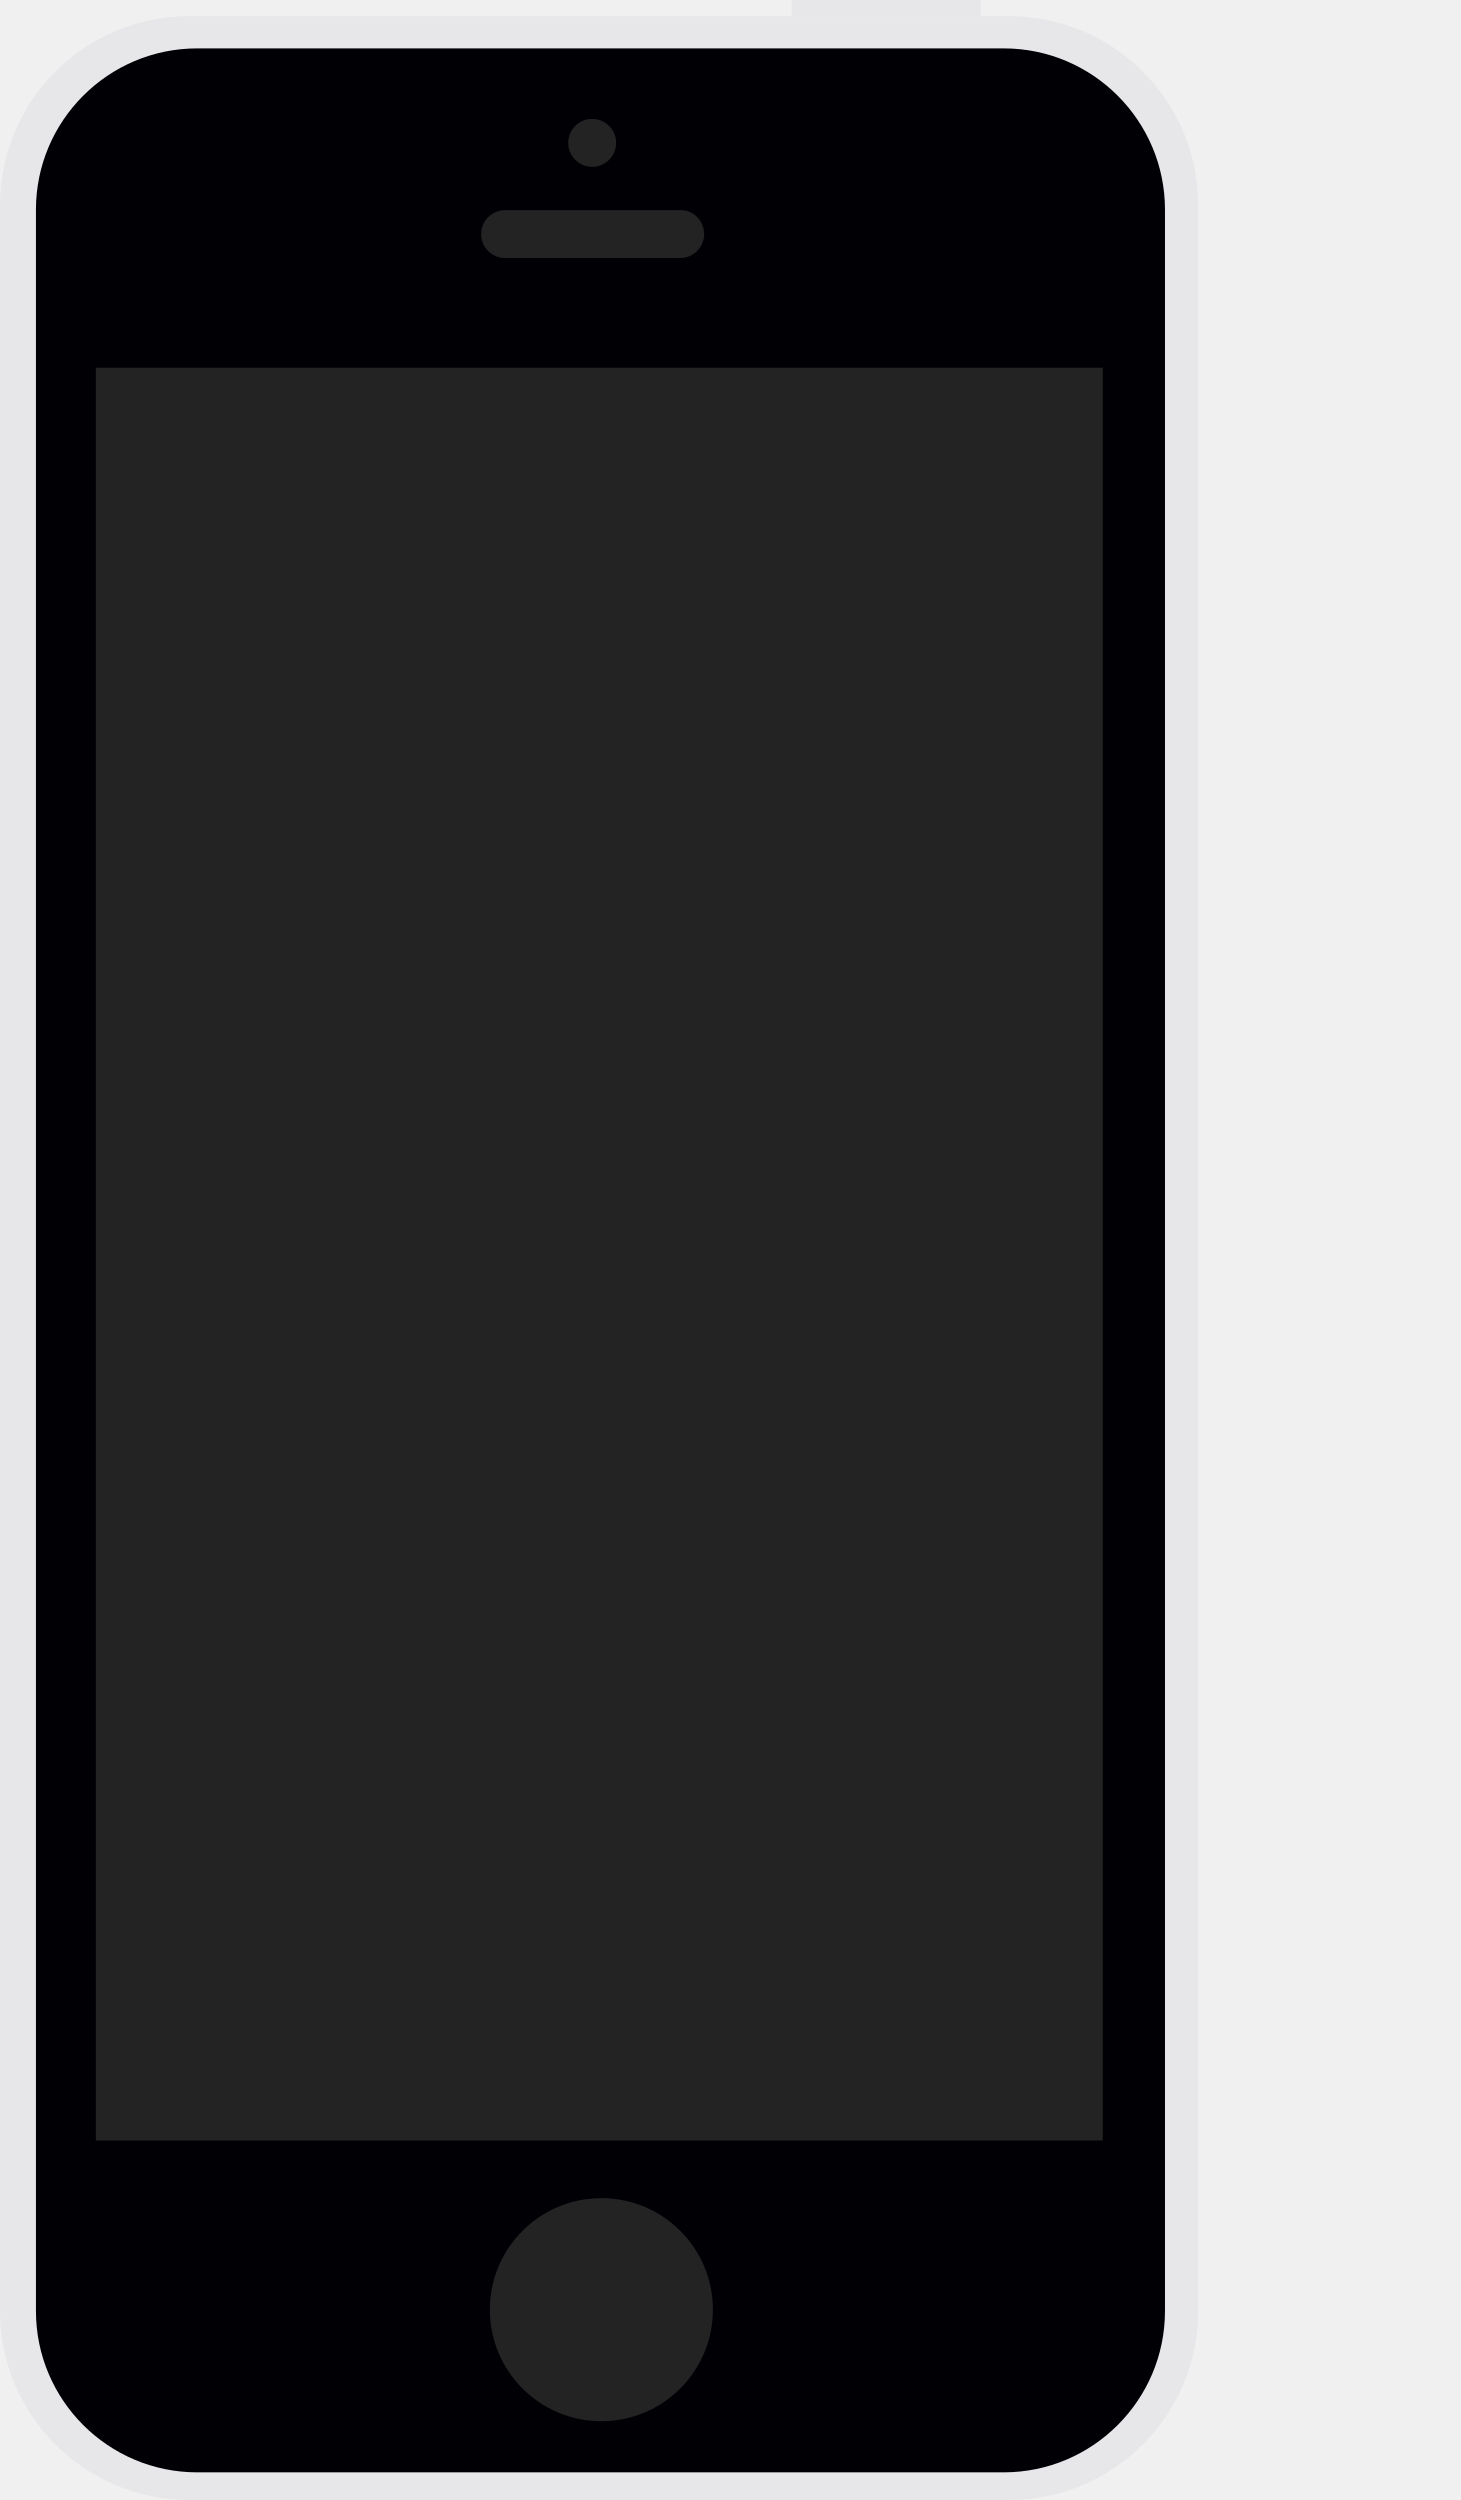
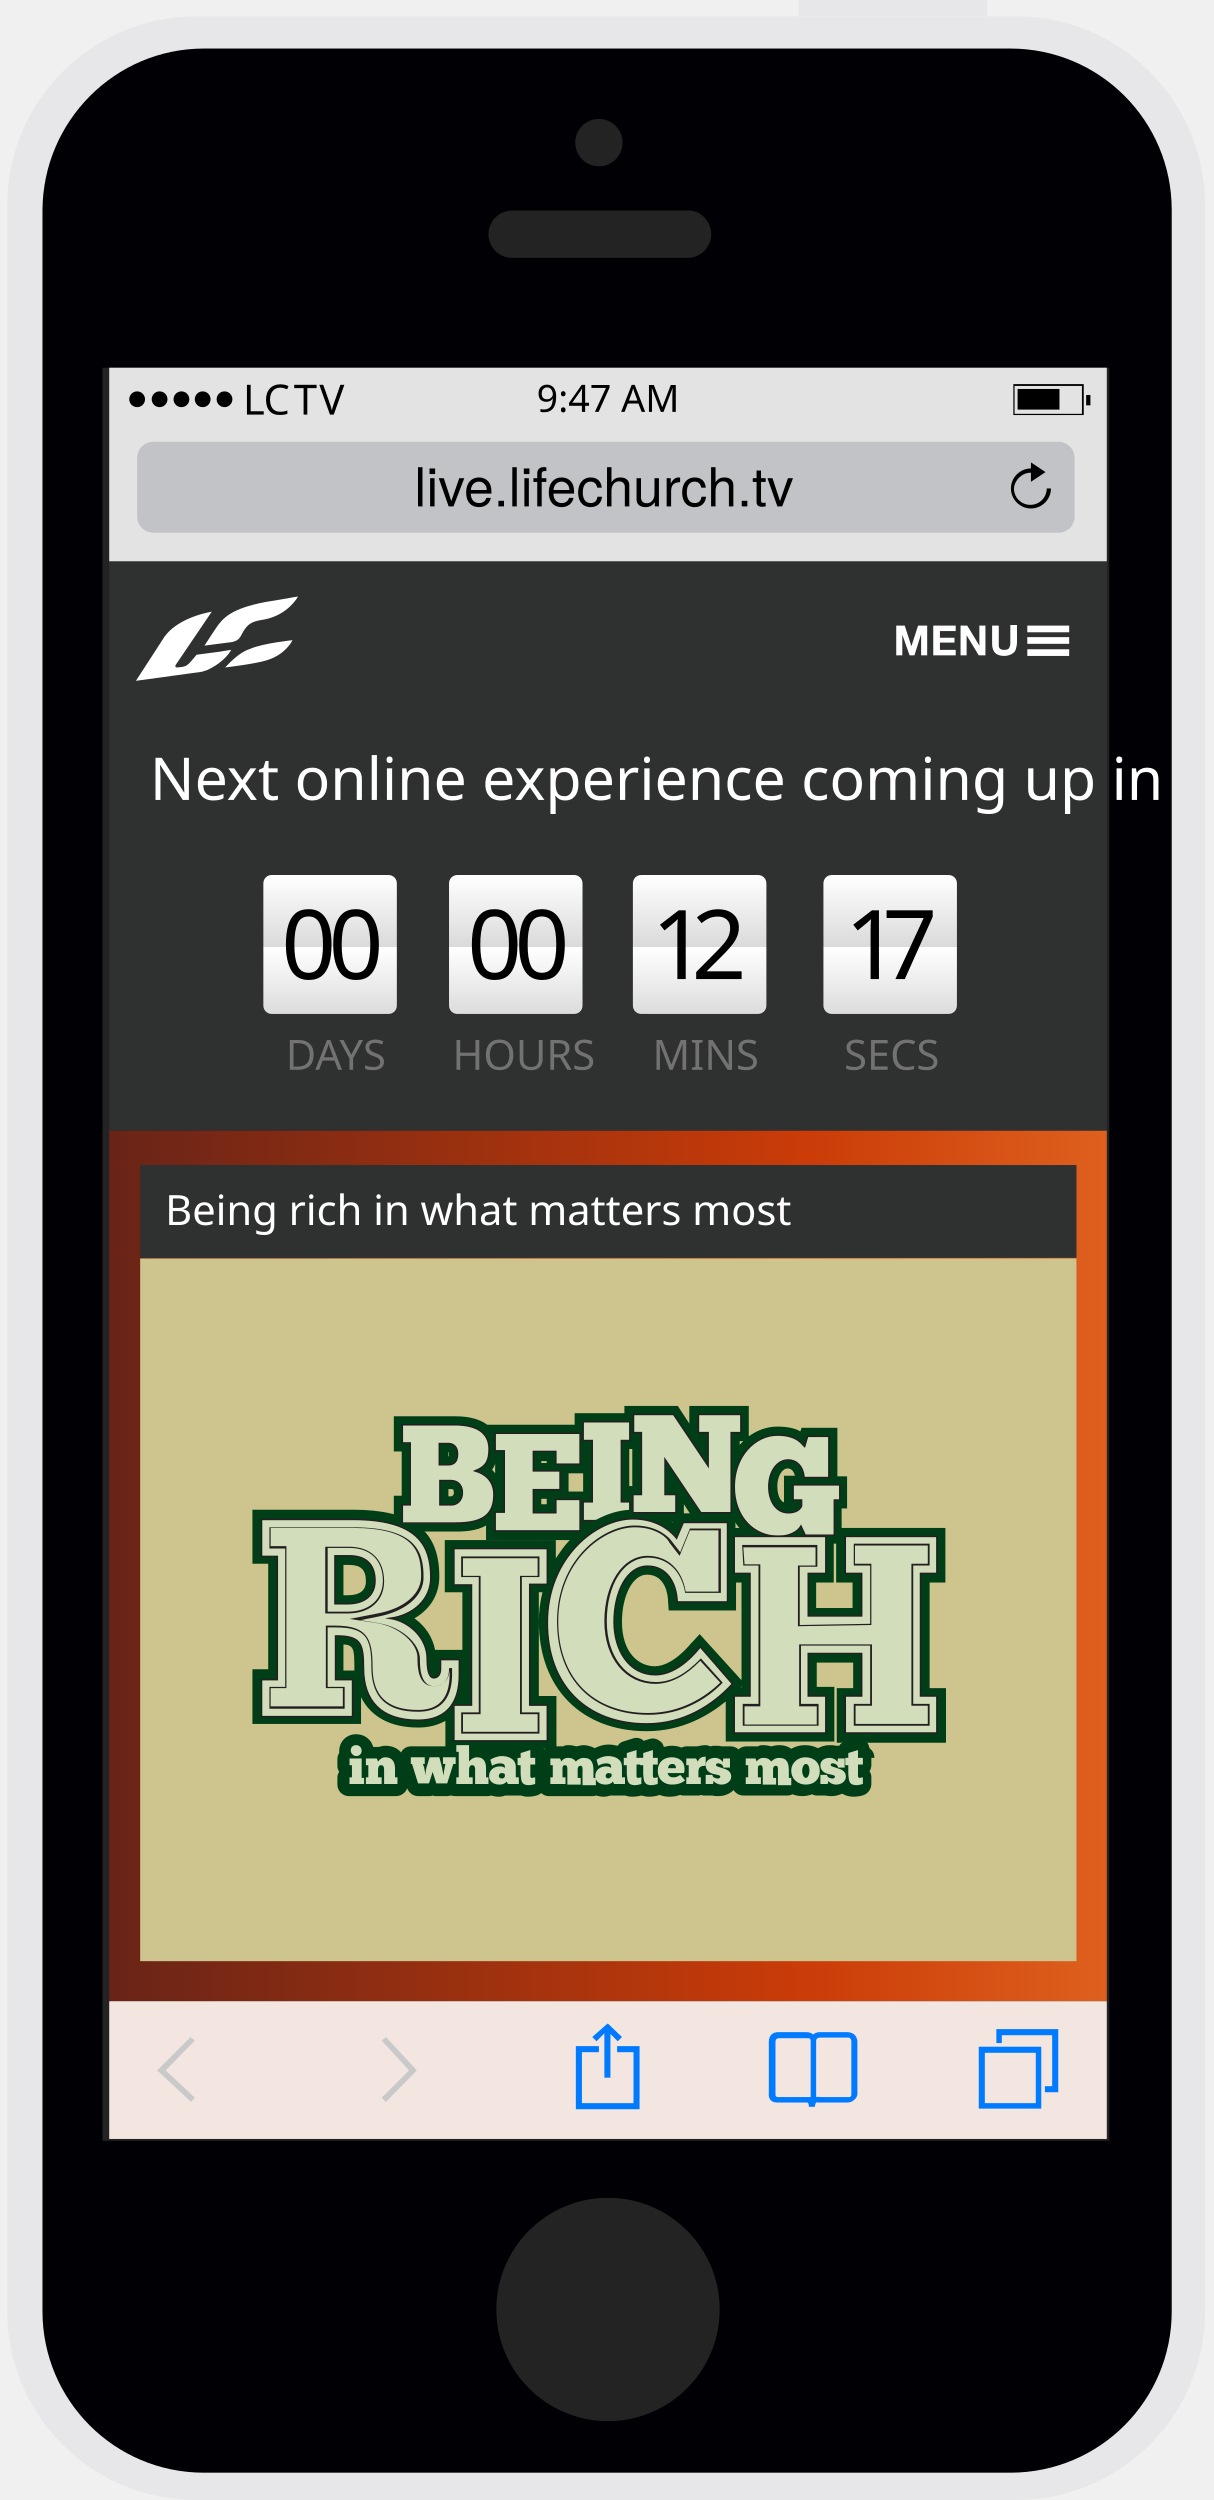
- <svg xmlns="http://www.w3.org/2000/svg" version="1.1" id="Image" x="0px" y="0px" viewBox="0 0 317 542.5" enable-background="new 0 0 317 542.5" xml:space="preserve">
-   <g>
-     <path fill="#E7E7E9" d="M260,501.5c0,22.6-18.4,41-41,41H41c-22.6,0-41-18.4-41-41v-457c0-22.6,18.4-41,41-41h178   c22.6,0,41,18.4,41,41V501.5z" />
-     <path fill="#010005" d="M252.8,501.5c0,19.3-15.7,35-35,35h-175c-19.3,0-35-15.7-35-35v-456c0-19.3,15.7-35,35-35h175   c19.3,0,35,15.7,35,35V501.5z" />
-     <rect x="171.8" fill="#E7E7E9" width="41" height="3.5" />
-     <circle fill="#232323" cx="130.5" cy="501.2" r="24.2" />
-     <path fill="#232323" d="M152.8,50.8c0,2.9-2.4,5.2-5.2,5.2h-38c-2.9,0-5.2-2.4-5.2-5.2l0,0c0-2.9,2.4-5.2,5.2-5.2h38   C150.4,45.5,152.8,47.9,152.8,50.8L152.8,50.8z" />
-     <circle fill="#232323" cx="128.5" cy="31" r="5.2" />
-     <rect x="20.8" y="79.8" fill="#232323" width="218.5" height="384.7" />
+ <svg xmlns="http://www.w3.org/2000/svg" version="1.1" x="0px" y="0px" viewBox="84.3 0 200 412" enable-background="new 84.3 0 200 412" xml:space="preserve">
+   <g id="Phone">
+     <g>
+       <path fill="#E7E7E9" d="M282.9,380.9c0,17.2-14,31.1-31.1,31.1H116.6c-17.2,0-31.1-14-31.1-31.1V33.8c0-17.2,14-31.1,31.1-31.1    h135.2c17.2,0,31.1,14,31.1,31.1V380.9z" />
+       <path fill="#010005" d="M277.4,380.9c0,14.7-11.9,26.6-26.6,26.6H117.9c-14.7,0-26.6-11.9-26.6-26.6V34.6    C91.4,19.9,103.3,8,117.9,8h132.9c14.7,0,26.6,11.9,26.6,26.6V380.9z" />
+       <rect x="215.9" y="0" fill="#E7E7E9" width="31.1" height="2.7" />
+       <circle fill="#232323" cx="184.5" cy="380.6" r="18.4" />
+       <path fill="#232323" d="M201.5,38.6c0,2.2-1.8,3.9-3.9,3.9h-28.9c-2.2,0-3.9-1.8-3.9-3.9l0,0c0-2.2,1.8-3.9,3.9-3.9h28.9    C199.7,34.6,201.5,36.4,201.5,38.6L201.5,38.6z" />
+       <circle fill="#232323" cx="183" cy="23.5" r="3.9" />
+       <rect x="101.2" y="60.6" fill="#232323" width="165.9" height="292.2" />
+     </g>
+   </g>
+   <g id="Contents">
+     <linearGradient id="SVGID_1_" gradientUnits="userSpaceOnUse" x1="102.254" y1="258.072" x2="266.699" y2="258.072">
+       <stop offset="0" style="stop-color:#692417" />
+       <stop offset="0.7" style="stop-color:#CB3C08" />
+       <stop offset="1" style="stop-color:#DE601E" />
+     </linearGradient>
+     <rect x="102.3" y="186.3" fill="url(#SVGID_1_)" width="164.4" height="143.5" />
+     <rect x="102.3" y="92.5" fill="#2F3030" width="164.4" height="93.8" />
+     <path fill="#FFFFFF" d="M118.5,110.4c-0.3,0.1-0.6,0.2-0.9,0.3l-10.9,1.5l4.6-7.1c1.1-1.7,3.7-3.5,7.9-4.3l-4.2,6.2   c-0.1,0.1-0.2,0.3-0.4,0.6l-1.3,1.9c-0.2,0.3-0.1,0.5,0.2,0.5c1.2-0.1,1.5-0.2,2-0.7c0.1-0.1,0.8-0.9,1.2-1.4l3.8-0.5   c1.1-0.2,1.9-0.3,1.9-0.3S121.5,109,118.5,110.4z M128.3,108.8c-1.8,0.6-6.9,1.2-6.9,1.2c2.4-2.6,3.7-2.9,4.2-3.1   c2.1-0.9,6.9-1.4,6.9-1.4C132.5,105.5,131.5,107.8,128.3,108.8z M127.8,102.1c-1.8,0.3-2.7,0.5-3.7,2.5c-0.1,0.2-0.4,0.9-1.2,1.1   l-0.3,0.1l-4.6,0.6c0.7-1.1,1.7-2.6,1.9-2.9c1.1-1.6,2.4-3.2,8.2-4.3c0,0,3.2-0.5,5.3-0.9C133.4,98.4,131.7,101.4,127.8,102.1z" />
+     <g>
+       <path fill="#FFFFFF" d="M233.4,103.1l1.1,3.4h0l1.1-3.4h1.5v4.9h-1v-3.5h0L235,108h-0.8l-1.2-3.4h0v3.4h-1v-4.9H233.4z" />
+       <path fill="#FFFFFF" d="M241.8,103.1v0.9h-2.6v1.1h2.4v0.8h-2.4v1.2h2.6v0.9h-3.7v-4.9H241.8z" />
+       <path fill="#FFFFFF" d="M243.7,103.1l2,3.3h0v-3.3h1v4.9h-1.1l-2-3.3h0v3.3h-1v-4.9H243.7z" />
+       <path fill="#FFFFFF" d="M251.3,107.6c-0.4,0.3-0.9,0.5-1.5,0.5c-0.7,0-1.2-0.2-1.5-0.5s-0.5-0.8-0.5-1.5v-3h1.1v3    c0,0.1,0,0.3,0,0.4s0.1,0.2,0.1,0.3c0.1,0.1,0.2,0.2,0.3,0.2c0.1,0.1,0.3,0.1,0.5,0.1c0.4,0,0.7-0.1,0.8-0.3    c0.1-0.2,0.2-0.4,0.2-0.8v-3h1.1v3C251.8,106.8,251.7,107.3,251.3,107.6z" />
+     </g>
+     <rect x="253.6" y="103.1" fill="#FFFFFF" width="6.9" height="1.1" />
+     <rect x="253.6" y="105" fill="#FFFFFF" width="6.9" height="1.1" />
+     <rect x="253.6" y="107" fill="#FFFFFF" width="6.9" height="1.1" />
+     <text transform="matrix(1 0 0 1 108.9906 131.8236)" fill="#FFFFFF" font-family="'MyriadPro-Regular'" font-size="9.719">Next online experience coming up in</text>
+     <linearGradient id="SVGID_2_" gradientUnits="userSpaceOnUse" x1="138.689" y1="144.2" x2="138.689" y2="167.032">
+       <stop offset="0" style="stop-color:#FFFFFF" />
+       <stop offset="0.518" style="stop-color:#DBDADA" />
+       <stop offset="0.52" style="stop-color:#FFFFFF" />
+       <stop offset="1" style="stop-color:#DDDCDC" />
+     </linearGradient>
+     <path fill="url(#SVGID_2_)" d="M149.7,165.7c0,0.8-0.6,1.4-1.4,1.4h-19.2c-0.8,0-1.4-0.6-1.4-1.4v-20.1c0-0.8,0.6-1.4,1.4-1.4h19.2   c0.8,0,1.4,0.6,1.4,1.4V165.7z" />
+     <text transform="matrix(1 0 0 1 130.6377 161.3466)">
+       <tspan x="0" y="0" font-family="'MyriadPro-Regular'" font-size="15.868">0</tspan>
+       <tspan x="7.8" y="0" font-family="'MyriadPro-Regular'" font-size="15.868">0</tspan>
+     </text>
+     <linearGradient id="SVGID_3_" gradientUnits="userSpaceOnUse" x1="169.331" y1="144.2" x2="169.331" y2="167.032">
+       <stop offset="0" style="stop-color:#FFFFFF" />
+       <stop offset="0.518" style="stop-color:#DBDADA" />
+       <stop offset="0.52" style="stop-color:#FFFFFF" />
+       <stop offset="1" style="stop-color:#DDDCDC" />
+     </linearGradient>
+     <path fill="url(#SVGID_3_)" d="M180.3,165.7c0,0.8-0.6,1.4-1.4,1.4h-19.2c-0.8,0-1.4-0.6-1.4-1.4v-20.1c0-0.8,0.6-1.4,1.4-1.4h19.2   c0.8,0,1.4,0.6,1.4,1.4V165.7z" />
+     <text transform="matrix(1 0 0 1 161.2803 161.3466)">
+       <tspan x="0" y="0" font-family="'MyriadPro-Regular'" font-size="15.868">0</tspan>
+       <tspan x="7.8" y="0" font-family="'MyriadPro-Regular'" font-size="15.868">0</tspan>
+     </text>
+     <linearGradient id="SVGID_4_" gradientUnits="userSpaceOnUse" x1="199.631" y1="144.2" x2="199.631" y2="167.032">
+       <stop offset="0" style="stop-color:#FFFFFF" />
+       <stop offset="0.518" style="stop-color:#DBDADA" />
+       <stop offset="0.52" style="stop-color:#FFFFFF" />
+       <stop offset="1" style="stop-color:#DDDCDC" />
+     </linearGradient>
+     <path fill="url(#SVGID_4_)" d="M210.6,165.7c0,0.8-0.6,1.4-1.4,1.4H190c-0.8,0-1.4-0.6-1.4-1.4v-20.1c0-0.8,0.6-1.4,1.4-1.4h19.2   c0.8,0,1.4,0.6,1.4,1.4V165.7z" />
+     <text transform="matrix(1 0 0 1 191.6651 161.3466)">
+       <tspan x="0" y="0" font-family="'MyriadPro-Regular'" font-size="15.868" letter-spacing="-1">1</tspan>
+       <tspan x="6.6" y="0" font-family="'MyriadPro-Regular'" font-size="15.868">2</tspan>
+     </text>
+     <linearGradient id="SVGID_5_" gradientUnits="userSpaceOnUse" x1="231.046" y1="144.2" x2="231.046" y2="167.032">
+       <stop offset="0" style="stop-color:#FFFFFF" />
+       <stop offset="0.518" style="stop-color:#DBDADA" />
+       <stop offset="0.52" style="stop-color:#FFFFFF" />
+       <stop offset="1" style="stop-color:#DDDCDC" />
+     </linearGradient>
+     <path fill="url(#SVGID_5_)" d="M242,165.7c0,0.8-0.6,1.4-1.4,1.4h-19.2c-0.8,0-1.4-0.6-1.4-1.4v-20.1c0-0.8,0.6-1.4,1.4-1.4h19.2   c0.8,0,1.4,0.6,1.4,1.4V165.7z" />
+     <text transform="matrix(1 0 0 1 223.5097 161.3466)">
+       <tspan x="0" y="0" font-family="'MyriadPro-Regular'" font-size="15.868" letter-spacing="-1">1</tspan>
+       <tspan x="6.2" y="0" font-family="'MyriadPro-Regular'" font-size="15.868">7</tspan>
+     </text>
+     <text transform="matrix(1 0 0 1 131.393 176.3025)" fill="#727272" font-family="'MyriadPro-Regular'" font-size="6.867">DAYS</text>
+     <text transform="matrix(1 0 0 1 158.8599 176.3025)" fill="#727272" font-family="'MyriadPro-Regular'" font-size="6.867">HOURS</text>
+     <text transform="matrix(1 0 0 1 191.8199 176.3025)" fill="#727272" font-family="'MyriadPro-Regular'" font-size="6.867">MINS</text>
+     <text transform="matrix(1 0 0 1 223.4063 176.3025)" fill="#727272" font-family="'MyriadPro-Regular'" font-size="6.867">SECS</text>
+     <rect x="107.4" y="192" fill="#2F3030" width="154.3" height="15.3" />
+     <text transform="matrix(1 0 0 1 111.5088 201.8798)" fill="#FFFFFF" font-family="'MyriadPro-Regular'" font-size="6.867">Being rich in what matters most</text>
+     <rect x="107.4" y="207.4" fill="#CEC58E" width="154.3" height="115.8" />
+     <path fill="#003E18" d="M222.3,243.2v-7.9h-5.9l-0.2,0.6c-0.8-0.5-2.1-0.8-3.8-0.8c-1.7,0-3.3,0.6-4.7,1.6v-5h-9.8v2.9l-1.9-2.9   h-8.8v1.2h-8.2v1.9h-14.4c-1.1-0.8-2.7-1.4-5.3-1.4h-10.1v5.8h1.3v7.3h-1.3v5.9h10.2c1,0,3.3,0,5-1v2.4h16.8V252h8.2v-1.2h7.6v-2.9   l1.9,2.9h6.5c1.5,2.4,4.1,3.8,7.1,3.8c1.2,0,2.3-0.3,3.3-0.8l0.3,0.6h6.9v-5.8h0.9v-5.3H222.3z M158.2,239.3L158.2,239.3   C158.2,239.3,158.3,239.3,158.2,239.3c0.1,0,0.1,0.1,0.1,0.3c0,0.2,0,0.3,0,0.4c0,0-0.1,0-0.1,0V239.3z M158.6,246.6h-0.4v-1.2h0.4   c0.3,0,0.5,0,0.5,0.6C159.1,246.5,158.7,246.6,158.6,246.6z M165.9,242.8c-0.2-0.2-0.3-0.4-0.5-0.6c0.2-0.3,0.4-0.6,0.5-1V242.8z    M174.4,247.9h-0.9V247h0.9V247.9z M174.4,241.1h-0.9v-0.3h0.9V241.1z M180.4,245.8H178v-3h2.4V245.8z M188.5,244.9h-0.5l0-6.1h0.5   V244.9z M213.5,243.2v4.4c-0.9-0.4-1.1-1.8-1.1-2.7c0-1.6,0.8-2.9,1.7-2.9c0.6,0,1,0.4,1.2,1.2H213.5z M206.8,237.5   c-0.2,0.2-0.4,0.4-0.6,0.6v-0.6H206.8z" />
+     <path fill="#D2DDBB" stroke="#231F20" stroke-width="0.25" stroke-miterlimit="10" d="M180.4,234.3h7.7v3.1h-1.4v10.1h1.4v3.1h-7.7   v-3.1h1.5v-10.1h-1.5V234.3z" />
+     <path fill="#003E18" d="M240.1,260.8v-9h-18v9h2.7v4.2h-6v-4.2h2.9v-9h-16.2v-2.4h-9.7l-0.6,1.5c-1.4-1-3.5-2.1-6.6-2.1   c-3.6,0-7.4,1.9-10.4,5c-0.9,0.9-1.6,2-2.3,3v-3h-18.3v8.6h2.9v9.5H156c-0.4-2.1-1.6-3.9-3.4-5.2c2.6-1.5,4.1-3.9,4.1-6.9   c0-7.6-4.4-11-14.3-11h-16.5v8.9h2.6v17.4h-2.6v9h17.9v-4.4c1.6,3.2,4.8,5,9.4,5c1.8,0,3.2-0.4,4.5-1.1v4.6h18.3v-8.7h-2.9v-17.1   h0.6c-0.4,1.6-0.6,3.2-0.6,4.8c0,11,7,18.1,17.8,18.1c5.8,0,10.2-2.6,13-4.9v6.6h17.9v-9h-2.9V274h6v4.2h-2.7v9h18v-9h-2.7v-17.4   H240.1z M141.6,262.9h-0.7v-5h0.9c2,0,2.8,0.8,2.8,2.7C144.6,262.1,143.6,262.9,141.6,262.9z M140.9,275.3V271   c1.7,0.1,1.8,0.8,1.8,3.8c0,0.2,0,0.4,0,0.5H140.9z M206.5,278.1h-0.1l0.1-0.2V278.1z M206.5,276.9l-6.9-7.6l-1.1,1.2   c0,0-0.1,0.1-0.2,0.2c-2.7,3.2-4.8,3.9-6.1,3.9c-2.7,0-5.4-2.3-5.4-7.3c0-4.4,1.8-7.8,4.1-7.8c3.1,0,3.5,3.4,3.5,4.5l0.1,1.4h11.1   v-4.6h0.9V276.9z" />
+     <path fill="#D2DDBB" stroke="#231F20" stroke-width="0.25" stroke-miterlimit="10" d="M150.6,251v-3h1.3v-10.2h-1.3v-3h8.6   c3.8,0,5.7,1.4,5.7,4c0,1.9-0.5,2.9-2.3,3.6c1.7,0.5,3.1,1.7,3.1,3.9c0,3.3-1.8,4.7-6.3,4.7H150.6z M156.7,237.9v3.5h1.4   c1.2,0,1.6-0.7,1.6-1.8c0-1.1-0.6-1.7-1.5-1.7H156.7z M160.5,246c0-1.2-0.7-2-1.9-2h-1.8v4h1.9C159.6,248,160.5,247.3,160.5,246z" />
+     <path fill="#D2DDBB" stroke="#231F20" stroke-width="0.25" stroke-miterlimit="10" d="M165.9,236.2h14v5.1h-4v-2.1h-3.7v3.2h4.4   v3.1h-4.4v3.8h3.7v-2.2h4v5.2h-14v-3.1h1.5v-10.1h-1.5V236.2z" />
+     <path fill="#D2DDBB" stroke="#231F20" stroke-width="0.25" stroke-miterlimit="10" d="M206.3,236.1h-1.5v13.2h-5l-5.9-8.8v5.8h1.8   v3h-7.1v-3h1.4v-10.2h-1.3v-3h6.6l5.7,8.5l0-5.5h-1.6v-3h7V236.1z" />
+     <g>
+       <g>
+         <path fill="#003E18" d="M144.3,294h-2.4v-1.1h0.4v-2h-0.4v-1.1h2v3.2h0.4V294z M143,287.6c0.6,0,0.9,0.5,0.9,0.9     c0,0.5-0.3,0.9-0.9,0.9c-0.5,0-0.9-0.5-0.9-0.9C142.1,288.1,142.4,287.6,143,287.6z" />
+         <path fill="#003E18" d="M147.2,294h-2.6v-1.1h0.4v-2h-0.4v-1.1h1.8l0.2,0.5c0.3-0.4,0.7-0.7,1.2-0.7c1.3,0,1.6,1,1.6,1.9v1.4h0.4     v1.1h-2.2v-2.3c0-0.3,0-0.8-0.5-0.8c-0.4,0-0.5,0.4-0.5,0.8v1.2h0.6V294z" />
+         <path fill="#003E18" d="M154.4,292.7c0-0.4,0.1-1.2,0.4-2l0.3-1h1.6l0.3,1.1c0.2,0.7,0.3,1.6,0.4,1.9h0c0-0.3,0.1-0.9,0.2-1.4     l0.1-0.5h-0.4v-1.1h2.1v1.1h-0.4l-1,3.2h-1.8l-0.6-1.9l-0.6,1.9h-1.8l-1-3.2H152v-1.1h2.3v1.1H154l0.2,0.6     C154.3,291.9,154.4,292.5,154.4,292.7L154.4,292.7z" />
+         <path fill="#003E18" d="M162.2,294h-2.7v-1.1h0.4v-4.2h-0.4v-1.1h2.1v2.7c0.1-0.2,0.7-0.7,1.3-0.7c1.3,0,1.5,1,1.5,1.9v1.4h0.4     v1.1h-2.2v-2.3c0-0.3,0-0.8-0.5-0.8c-0.4,0-0.5,0.4-0.5,0.8v1.2h0.6V294z" />
+         <path fill="#003E18" d="M165.1,290.1c0.3-0.2,1.1-0.6,1.9-0.6c1,0,2.3,0.4,2.3,1.8v1.7h0.5v1.1H168l-0.2-0.4     c-0.3,0.4-0.8,0.5-1.2,0.5c-0.8,0-1.7-0.4-1.7-1.4c0-1,0.8-1.6,1.8-1.6c0.5,0,0.8,0.2,0.8,0.3v-0.3c0-0.4-0.4-0.5-0.8-0.5     c-0.5,0-1,0.2-1.3,0.4L165.1,290.1z M167.5,292.8v-0.3c0,0-0.1-0.2-0.5-0.2c-0.3,0-0.5,0.2-0.5,0.5c0,0.2,0.2,0.4,0.5,0.4     S167.5,292.9,167.5,292.8z" />
+         <path fill="#003E18" d="M169.6,289.7h0.5V289l1.6-0.5v1.3h0.8v1.1h-0.8v1.5c0,0.3-0.1,0.7,0.3,0.7c0.1,0,0.4-0.1,0.5-0.1v1.1     c-0.3,0.1-0.8,0.2-1,0.2c-1.3,0-1.3-0.7-1.4-1.8v-1.5h-0.5V289.7z" />
+         <path fill="#003E18" d="M177.5,294h-2.5v-1.1h0.4v-2h-0.4v-1.1h1.6l0.2,0.5c0.1-0.2,0.5-0.6,1.1-0.6c0.9,0,1.1,0.4,1.3,0.6     c0.3-0.3,0.7-0.6,1.3-0.6c1.4,0,1.6,1,1.6,2.1v1.2h0.4v1.2h-2.2v-2.1c0-0.4,0.1-1.1-0.3-1.1c-0.4,0-0.5,0.3-0.5,0.6v1.4h0.5v1.1     h-2.2v-2.2c0-0.7,0-1-0.4-1c-0.3,0-0.4,0.2-0.4,0.5v1.5h0.5V294z" />
+         <path fill="#003E18" d="M182.6,290.1c0.3-0.2,1.1-0.6,1.9-0.6c1,0,2.3,0.4,2.3,1.8v1.7h0.5v1.1h-1.8l-0.2-0.4     c-0.3,0.4-0.8,0.5-1.2,0.5c-0.8,0-1.7-0.4-1.7-1.4c0-1,0.8-1.6,1.8-1.6c0.5,0,0.8,0.2,0.8,0.3v-0.3c0-0.4-0.4-0.5-0.8-0.5     c-0.5,0-1,0.2-1.3,0.4L182.6,290.1z M185.1,292.8v-0.3c0,0-0.1-0.2-0.5-0.2c-0.3,0-0.5,0.2-0.5,0.5c0,0.2,0.2,0.4,0.5,0.4     C184.8,293.1,185,292.9,185.1,292.8z" />
+         <path fill="#003E18" d="M187.1,289.7h0.5V289l1.6-0.5v1.3h0.8v1.1h-0.8v1.5c0,0.3-0.1,0.7,0.3,0.7c0.1,0,0.4-0.1,0.5-0.1v1.1     c-0.3,0.1-0.8,0.2-1,0.2c-1.3,0-1.3-0.7-1.4-1.8v-1.5h-0.5V289.7z" />
+         <path fill="#003E18" d="M189.8,289.7h0.5V289l1.6-0.5v1.3h0.8v1.1h-0.8v1.5c0,0.3-0.1,0.7,0.3,0.7c0.1,0,0.4-0.1,0.5-0.1v1.1     c-0.3,0.1-0.8,0.2-1,0.2c-1.3,0-1.3-0.7-1.4-1.8v-1.5h-0.5V289.7z" />
+         <path fill="#003E18" d="M197.2,293.4c-0.6,0.5-1.3,0.7-2.2,0.7c-1.1,0-2.3-0.7-2.3-2.3c0-1.4,1-2.2,2.3-2.2c1,0,1.8,0.5,2,1.2     c0.1,0.3,0.2,1,0,1.4h-2.7c0.1,0.2,0.2,0.7,0.9,0.7c0.3,0,0.7,0,1.2-0.4L197.2,293.4z M194.4,291.5h1.3c0-0.3-0.1-0.7-0.6-0.7     C194.5,290.8,194.4,291.3,194.4,291.5z" />
+         <path fill="#003E18" d="M199.8,294h-2.4v-1.1h0.4v-2h-0.4v-1.1h1.6l0.3,0.5c0.2-0.4,0.4-0.8,1.3-0.8v1.5c-0.8,0-1.2,0.2-1.2,1     v0.9h0.4V294z" />
+         <path fill="#003E18" d="M200.6,294v-1.5h1.1c0,0.5,0.7,0.6,0.9,0.6c0.2,0,0.4-0.1,0.4-0.3c0-0.3-0.6-0.3-1.3-0.5     c-0.6-0.2-1.1-0.6-1.1-1.4c0-0.9,0.9-1.2,1.5-1.2c0.6,0,1.1,0.3,1.3,0.7l0.1-0.6h1.1v1.5h-1.1c0-0.4-0.4-0.7-0.9-0.7     c-0.2,0-0.3,0.1-0.3,0.3c0,0.2,0.5,0.3,1.1,0.5c0.7,0.2,1.4,0.5,1.4,1.4c0,0.8-0.8,1.3-1.6,1.3c-0.6,0-1.1-0.3-1.3-0.6l-0.1,0.5     H200.6z" />
+         <path fill="#003E18" d="M209.7,294h-2.5v-1.1h0.4v-2h-0.4v-1.1h1.6l0.2,0.5c0.1-0.2,0.5-0.6,1.1-0.6c0.9,0,1.1,0.4,1.3,0.6     c0.3-0.3,0.7-0.6,1.3-0.6c1.4,0,1.6,1,1.6,2.1v1.2h0.4v1.2h-2.2v-2.1c0-0.4,0.1-1.1-0.3-1.1c-0.4,0-0.5,0.3-0.5,0.6v1.4h0.5v1.1     H210v-2.2c0-0.7,0-1-0.4-1c-0.3,0-0.4,0.2-0.4,0.5v1.5h0.5V294z" />
+         <path fill="#003E18" d="M214.7,291.9c0-1.4,1.2-2.2,2.3-2.2c1.4,0,2.4,0.8,2.4,2.3c0,1.4-1,2.2-2.3,2.2     C215.9,294.1,214.7,293.4,214.7,291.9z M217.7,291.9c0-0.6-0.2-1.1-0.6-1.1c-0.3,0-0.6,0.5-0.6,1.1c0,0.7,0.3,1.2,0.6,1.2     C217.4,293,217.7,292.6,217.7,291.9z" />
+         <path fill="#003E18" d="M219.5,294v-1.5h1.1c0,0.5,0.7,0.6,0.9,0.6c0.2,0,0.4-0.1,0.4-0.3c0-0.3-0.6-0.3-1.3-0.5     c-0.6-0.2-1.1-0.6-1.1-1.4c0-0.9,0.9-1.2,1.5-1.2c0.6,0,1.1,0.3,1.3,0.7l0.1-0.6h1.1v1.5h-1.1c0-0.4-0.4-0.7-0.9-0.7     c-0.2,0-0.3,0.1-0.3,0.3c0,0.2,0.5,0.3,1.1,0.5c0.7,0.2,1.4,0.5,1.4,1.4c0,0.8-0.8,1.3-1.6,1.3c-0.6,0-1.1-0.3-1.3-0.6l-0.1,0.5     H219.5z" />
+         <g>
+           <path fill="#003E18" d="M223.6,289.7h0.5V289l1.6-0.5v1.3h0.8v1.1h-0.8v1.5c0,0.3-0.1,0.7,0.3,0.7c0.1,0,0.4-0.1,0.5-0.1v1.1      c-0.3,0.1-0.8,0.2-1,0.2c-1.3,0-1.3-0.7-1.4-1.8v-1.5h-0.5V289.7z" />
+           <path fill="#003E18" d="M228.4,289.7c0-0.7-0.3-1.2-0.8-1.6c-0.1-0.5-0.3-1-0.8-1.3c-0.5-0.4-1.1-0.5-1.7-0.3l-1.6,0.5      c-0.4,0.1-0.7,0.4-0.9,0.7h-0.2c-0.1,0-0.2,0-0.4,0c-0.3-0.1-0.6-0.1-1-0.1c-0.7,0-1.3,0.2-1.9,0.5c-0.6-0.3-1.3-0.5-2.1-0.5      c-0.9,0-1.6,0.2-2.3,0.6c-0.8-0.6-1.7-0.6-2.1-0.6c-0.3,0-0.8,0.1-1.2,0.2c-0.4-0.1-0.8-0.2-1.3-0.2c-0.3,0-0.6,0-0.9,0.2      c-0.1,0-0.2,0-0.3,0h-1.6c-0.5,0-1,0.2-1.3,0.5c-0.3-0.3-0.8-0.5-1.3-0.5h-1.1c-0.1,0-0.2,0-0.4,0c-0.3-0.1-0.6-0.1-1-0.1      c-0.3,0-0.5,0-0.8,0.1c-0.3-0.1-0.5-0.2-0.8-0.2c-0.5,0-1,0.1-1.4,0.2c-0.1,0-0.2,0-0.2,0h-1.6c-0.3,0-0.5,0.1-0.8,0.2      c-0.5-0.2-1-0.3-1.6-0.3c-0.5,0-0.9,0.1-1.3,0.2c-0.1-0.4-0.3-0.8-0.7-1c-0.5-0.4-1.1-0.5-1.7-0.3l-1,0.3c0,0,0,0,0-0.1      c-0.5-0.4-1.1-0.5-1.7-0.3l-1.6,0.5c-0.4,0.1-0.7,0.4-0.9,0.7c-0.5-0.1-1-0.2-1.5-0.2c-0.8,0-1.5,0.2-2.3,0.6      c-0.7-0.4-1.5-0.5-1.8-0.5c-0.3,0-0.8,0.1-1.2,0.2c-0.4-0.1-0.8-0.2-1.3-0.2c-0.3,0-0.6,0-0.9,0.2c-0.1,0-0.2,0-0.3,0h-1.6      c-0.5,0-0.9,0.2-1.2,0.5c-0.1-0.1-0.1-0.1-0.2-0.2c-0.1-0.5-0.3-1-0.8-1.3c-0.5-0.4-1.1-0.5-1.7-0.3l-1.6,0.5      c-0.4,0.1-0.7,0.4-0.9,0.7c-0.5-0.1-1-0.2-1.6-0.2c-0.7,0-1.5,0.2-2.2,0.6c-0.4-0.2-0.9-0.4-1.2-0.4v-0.1c0-1.1-0.9-1.9-1.9-1.9      h-2.1c-1.1,0-1.9,0.9-1.9,1.9v0.2h-0.2c-0.1,0-0.2,0-0.4,0c-0.1,0-0.2,0-0.4,0H155c-0.1,0-0.3,0-0.4,0c-0.1,0-0.2,0-0.4,0H152      c-0.7,0-1.3,0.4-1.6,1c-0.7-0.8-1.6-1.1-2.6-1.1c-0.4,0-0.7,0.1-1.1,0.2c-0.1,0-0.2,0-0.3,0h-0.6c-0.3-1.2-1.4-2.1-2.8-2.1      c-1.6,0-2.8,1.2-2.8,2.8c0,0.1,0,0.2,0,0.3c-0.2,0.3-0.3,0.6-0.3,1v1.1c0,0.4,0.1,0.7,0.3,1c-0.2,0.3-0.3,0.6-0.3,1v1.1      c0,1.1,0.9,1.9,1.9,1.9h2.4c0,0,0.1,0,0.1,0c0,0,0.1,0,0.1,0h2.6c0.1,0,0.1,0,0.2,0c0.1,0,0.1,0,0.2,0h2.2      c0.8,0,1.6-0.6,1.8-1.3c0.3,0.8,1,1.3,1.8,1.3h1.8c0.2,0,0.4,0,0.6-0.1c0.2,0.1,0.4,0.1,0.6,0.1h1.8c0.2,0,0.5-0.1,0.7-0.1      c0.2,0.1,0.5,0.1,0.7,0.1h2.7c0.1,0,0.1,0,0.2,0c0.1,0,0.1,0,0.2,0h2.2c0.2,0,0.3,0,0.5-0.1c0.4,0.1,0.8,0.2,1.3,0.2      c0.4,0,0.8-0.1,1.1-0.2c0.1,0,0.2,0,0.3,0h1.8c0.1,0,0.3,0,0.4,0c0.4,0.1,0.7,0.2,1.2,0.2c0,0,1,0,1.7-0.3      c0.2-0.1,0.4-0.2,0.5-0.3c0.3,0.3,0.8,0.5,1.2,0.5h2.5c0,0,0.1,0,0.1,0c0,0,0.1,0,0.1,0h2.2c0,0,0.1,0,0.1,0c0,0,0.1,0,0.1,0      h2.2c0.2,0,0.3,0,0.5-0.1c0.4,0.1,0.8,0.2,1.3,0.2c0.4,0,0.8-0.1,1.1-0.2c0.1,0,0.2,0,0.3,0h1.8c0.1,0,0.2,0,0.3,0      c0.3,0.1,0.7,0.2,1.2,0.2c0,0,0.8,0,1.5-0.2c0.4,0.1,0.8,0.2,1.3,0.2c0,0,1,0,1.7-0.3c0.5,0.2,1,0.3,1.6,0.3      c0.7,0,1.2-0.1,1.8-0.3c0.2,0.1,0.4,0.1,0.6,0.1h2.4c0.1,0,0.3,0,0.4-0.1c0.1,0,0.3,0.1,0.4,0.1h1.1c0.1,0,0.3,0,0.4,0      c0.3,0.1,0.7,0.1,1,0.1c1,0,1.9-0.4,2.5-1c0.3,0.5,0.9,0.9,1.6,0.9h2.5c0,0,0.1,0,0.1,0c0,0,0.1,0,0.1,0h2.2c0,0,0.1,0,0.1,0      c0,0,0.1,0,0.1,0h2.2c0.3,0,0.6-0.1,0.8-0.2c0.5,0.2,1.1,0.3,1.6,0.3c0.6,0,1.1-0.1,1.6-0.3c0.2,0.1,0.5,0.2,0.8,0.2h1.1      c0.1,0,0.3,0,0.4,0c0.3,0.1,0.7,0.1,1,0.1c0.6,0,1.2-0.2,1.7-0.4c0.5,0.3,1.1,0.5,1.9,0.5c0,0,1,0,1.7-0.3      c0.7-0.3,1.2-1,1.2-1.8v-1.1c0-0.4-0.1-0.7-0.3-1c0.2-0.3,0.3-0.7,0.3-1V289.7z" />
+         </g>
+       </g>
+       <g>
+         <path fill="#D2DDBB" d="M144.3,294h-2.4v-1.1h0.4v-2h-0.4v-1.1h2v3.2h0.4V294z M143,287.6c0.6,0,0.9,0.5,0.9,0.9     c0,0.5-0.3,0.9-0.9,0.9c-0.5,0-0.9-0.5-0.9-0.9C142.1,288,142.4,287.6,143,287.6z" />
+         <path fill="#D2DDBB" d="M147.2,294h-2.6v-1.1h0.4v-2h-0.4v-1.1h1.8l0.2,0.5c0.3-0.4,0.7-0.7,1.2-0.7c1.3,0,1.6,1,1.6,1.9v1.4h0.4     v1.1h-2.2v-2.3c0-0.3,0-0.8-0.5-0.8c-0.4,0-0.5,0.4-0.5,0.8v1.2h0.6V294z" />
+         <path fill="#D2DDBB" d="M154.4,292.6c0-0.4,0.1-1.2,0.4-2l0.3-1h1.6l0.3,1.1c0.2,0.7,0.3,1.6,0.4,1.9h0c0-0.3,0.1-0.9,0.2-1.4     l0.1-0.5h-0.4v-1.1h2.1v1.1h-0.4l-1,3.2h-1.8l-0.6-1.9l-0.6,1.9h-1.8l-1-3.2H152v-1.1h2.3v1.1H154l0.2,0.6     C154.3,291.8,154.4,292.4,154.4,292.6L154.4,292.6z" />
+         <path fill="#D2DDBB" d="M162.2,294h-2.7v-1.1h0.4v-4.2h-0.4v-1.1h2.1v2.7c0.1-0.2,0.7-0.7,1.3-0.7c1.3,0,1.5,1,1.5,1.9v1.4h0.4     v1.1h-2.2v-2.3c0-0.3,0-0.8-0.5-0.8c-0.4,0-0.5,0.4-0.5,0.8v1.2h0.6V294z" />
+         <path fill="#D2DDBB" d="M165.1,290c0.3-0.2,1.1-0.6,1.9-0.6c1,0,2.3,0.4,2.3,1.8v1.7h0.5v1.1H168l-0.2-0.4     c-0.3,0.4-0.8,0.5-1.2,0.5c-0.8,0-1.7-0.4-1.7-1.4c0-1,0.8-1.6,1.8-1.6c0.5,0,0.8,0.2,0.8,0.3v-0.3c0-0.4-0.4-0.5-0.8-0.5     c-0.5,0-1,0.2-1.3,0.4L165.1,290z M167.5,292.7v-0.3c0,0-0.1-0.2-0.5-0.2c-0.3,0-0.5,0.2-0.5,0.5c0,0.2,0.2,0.4,0.5,0.4     S167.5,292.9,167.5,292.7z" />
+         <path fill="#D2DDBB" d="M169.6,289.7h0.5v-0.8l1.6-0.5v1.3h0.8v1.1h-0.8v1.5c0,0.3-0.1,0.7,0.3,0.7c0.1,0,0.4-0.1,0.5-0.1v1.1     c-0.3,0.1-0.8,0.2-1,0.2c-1.3,0-1.3-0.7-1.4-1.8v-1.5h-0.5V289.7z" />
+         <path fill="#D2DDBB" d="M177.5,294h-2.5v-1.1h0.4v-2h-0.4v-1.1h1.6l0.2,0.5c0.1-0.2,0.5-0.6,1.1-0.6c0.9,0,1.1,0.4,1.3,0.6     c0.3-0.3,0.7-0.6,1.3-0.6c1.4,0,1.6,1,1.6,2.1v1.2h0.4v1.2h-2.2v-2.1c0-0.4,0.1-1.1-0.3-1.1c-0.4,0-0.5,0.3-0.5,0.6v1.4h0.5v1.1     h-2.2v-2.2c0-0.7,0-1-0.4-1c-0.3,0-0.4,0.2-0.4,0.5v1.5h0.5V294z" />
+         <path fill="#D2DDBB" d="M182.6,290c0.3-0.2,1.1-0.6,1.9-0.6c1,0,2.3,0.4,2.3,1.8v1.7h0.5v1.1h-1.8l-0.2-0.4     c-0.3,0.4-0.8,0.5-1.2,0.5c-0.8,0-1.7-0.4-1.7-1.4c0-1,0.8-1.6,1.8-1.6c0.5,0,0.8,0.2,0.8,0.3v-0.3c0-0.4-0.4-0.5-0.8-0.5     c-0.5,0-1,0.2-1.3,0.4L182.6,290z M185.1,292.7v-0.3c0,0-0.1-0.2-0.5-0.2c-0.3,0-0.5,0.2-0.5,0.5c0,0.2,0.2,0.4,0.5,0.4     C184.8,293,185,292.9,185.1,292.7z" />
+         <path fill="#D2DDBB" d="M187.1,289.7h0.5v-0.8l1.6-0.5v1.3h0.8v1.1h-0.8v1.5c0,0.3-0.1,0.7,0.3,0.7c0.1,0,0.4-0.1,0.5-0.1v1.1     c-0.3,0.1-0.8,0.2-1,0.2c-1.3,0-1.3-0.7-1.4-1.8v-1.5h-0.5V289.7z" />
+         <path fill="#D2DDBB" d="M189.8,289.7h0.5v-0.8l1.6-0.5v1.3h0.8v1.1h-0.8v1.5c0,0.3-0.1,0.7,0.3,0.7c0.1,0,0.4-0.1,0.5-0.1v1.1     c-0.3,0.1-0.8,0.2-1,0.2c-1.3,0-1.3-0.7-1.4-1.8v-1.5h-0.5V289.7z" />
+         <path fill="#D2DDBB" d="M197.2,293.4c-0.6,0.5-1.3,0.7-2.2,0.7c-1.1,0-2.3-0.7-2.3-2.3c0-1.4,1-2.2,2.3-2.2c1,0,1.8,0.5,2,1.2     c0.1,0.3,0.2,1,0,1.4h-2.7c0.1,0.2,0.2,0.7,0.9,0.7c0.3,0,0.7,0,1.2-0.4L197.2,293.4z M194.4,291.4h1.3c0-0.3-0.1-0.7-0.6-0.7     C194.5,290.7,194.4,291.2,194.4,291.4z" />
+         <path fill="#D2DDBB" d="M199.8,294h-2.4v-1.1h0.4v-2h-0.4v-1.1h1.6l0.3,0.5c0.2-0.4,0.4-0.8,1.3-0.8v1.5c-0.8,0-1.2,0.2-1.2,1     v0.9h0.4V294z" />
+         <path fill="#D2DDBB" d="M200.6,294v-1.5h1.1c0,0.5,0.7,0.6,0.9,0.6c0.2,0,0.4-0.1,0.4-0.3c0-0.3-0.6-0.3-1.3-0.5     c-0.6-0.2-1.1-0.6-1.1-1.4c0-0.9,0.9-1.2,1.5-1.2c0.6,0,1.1,0.3,1.3,0.7l0.1-0.6h1.1v1.5h-1.1c0-0.4-0.4-0.7-0.9-0.7     c-0.2,0-0.3,0.1-0.3,0.3c0,0.2,0.5,0.3,1.1,0.5c0.7,0.2,1.4,0.5,1.4,1.4c0,0.8-0.8,1.3-1.6,1.3c-0.6,0-1.1-0.3-1.3-0.6l-0.1,0.5     H200.6z" />
+         <path fill="#D2DDBB" d="M209.7,294h-2.5v-1.1h0.4v-2h-0.4v-1.1h1.6l0.2,0.5c0.1-0.2,0.5-0.6,1.1-0.6c0.9,0,1.1,0.4,1.3,0.6     c0.3-0.3,0.7-0.6,1.3-0.6c1.4,0,1.6,1,1.6,2.1v1.2h0.4v1.2h-2.2v-2.1c0-0.4,0.1-1.1-0.3-1.1c-0.4,0-0.5,0.3-0.5,0.6v1.4h0.5v1.1     H210v-2.2c0-0.7,0-1-0.4-1c-0.3,0-0.4,0.2-0.4,0.5v1.5h0.5V294z" />
+         <path fill="#D2DDBB" d="M214.7,291.8c0-1.4,1.2-2.2,2.3-2.2c1.4,0,2.4,0.8,2.4,2.3c0,1.4-1,2.2-2.3,2.2     C215.9,294.1,214.7,293.3,214.7,291.8z M217.7,291.8c0-0.6-0.2-1.1-0.6-1.1c-0.3,0-0.6,0.5-0.6,1.1c0,0.7,0.3,1.2,0.6,1.2     C217.4,293,217.7,292.5,217.7,291.8z" />
+         <path fill="#D2DDBB" d="M219.5,294v-1.5h1.1c0,0.5,0.7,0.6,0.9,0.6c0.2,0,0.4-0.1,0.4-0.3c0-0.3-0.6-0.3-1.3-0.5     c-0.6-0.2-1.1-0.6-1.1-1.4c0-0.9,0.9-1.2,1.5-1.2c0.6,0,1.1,0.3,1.3,0.7l0.1-0.6h1.1v1.5h-1.1c0-0.4-0.4-0.7-0.9-0.7     c-0.2,0-0.3,0.1-0.3,0.3c0,0.2,0.5,0.3,1.1,0.5c0.7,0.2,1.4,0.5,1.4,1.4c0,0.8-0.8,1.3-1.6,1.3c-0.6,0-1.1-0.3-1.3-0.6l-0.1,0.5     H219.5z" />
+         <path fill="#D2DDBB" d="M223.6,289.7h0.5v-0.8l1.6-0.5v1.3h0.8v1.1h-0.8v1.5c0,0.3-0.1,0.7,0.3,0.7c0.1,0,0.4-0.1,0.5-0.1v1.1     c-0.3,0.1-0.8,0.2-1,0.2c-1.3,0-1.3-0.7-1.4-1.8v-1.5h-0.5V289.7z" />
+       </g>
+     </g>
+     <path fill="#D2DDBB" stroke="#231F20" stroke-width="0.25" stroke-miterlimit="10" d="M216.3,251.5c-0.5,0.9-1.9,1.7-3.7,1.7   c-4.1,0-7.3-3.2-7.3-8.2c0-5.1,3.5-8.5,7.1-8.5c3.4,0,4.1,1.6,4.5,1.9l0.5-1.7h3.5v6.8h-4.1c-0.1-1.9-1.3-2.9-2.6-2.9   c-1.9,0-3.2,2-3.2,4.4c0,2.4,1.2,4.3,3.2,4.3c1.3,0,1.9-0.5,2.2-1.1v-1h-1.4v-2.5h7.7v2.5h-0.9v5.8H217L216.3,251.5z" />
+     <path fill="#D2DDBB" stroke="#231F20" stroke-width="0.25" stroke-miterlimit="10" d="M127.3,250.4h15.1c10.8,0,12.9,4.3,12.9,9.6   c0,3.6-2.9,6.2-6.7,6.7c3.2,0.5,6.1,3.3,6.1,6.6c0,2,0.3,3.2,1.1,3.2c0.7,0,1.1-0.6,1.1-1.5v-1.5h3.1v2.6c0,3.9-1.6,7.4-6.8,7.4   c-6.1,0-9-3.2-9-8.6c0-4.2-0.5-5.3-4.6-5.3v7.2h2.8v6.1h-15v-6.1h2.6v-20.3h-2.6V250.4z M139.5,256.4v7.9h2.1   c2.7,0,4.5-1.3,4.5-3.8c0-2.7-1.5-4.1-4.2-4.1H139.5z" />
+     <path fill="#D2DDBB" stroke="#231F20" stroke-width="0.25" stroke-miterlimit="10" d="M159.1,255.2h15.4v5.9h-2.9V281h2.9v5.9   h-15.4V281h2.9v-19.8h-2.9V255.2z" />
+     <path fill="#D2DDBB" stroke="#231F20" stroke-width="0.25" stroke-miterlimit="10" d="M205,277.5c-3.2,3.5-8,6.6-14.1,6.6   c-9.9,0-16.4-6.3-16.4-16.7c0-10.7,8-17.1,14.1-17.1c4.6,0,6.7,2.6,7.2,3.2l1.1-2.6h7.3V264h-8.3c-0.1-3-1.6-5.9-4.9-5.9   c-3.3,0-5.5,4.1-5.5,9.2c0,4.6,2.4,8.7,6.8,8.7c3.9,0,7-4.1,7.4-4.6L205,277.5z" />
+     <path fill="#D2DDBB" stroke="#231F20" stroke-width="0.25" stroke-miterlimit="10" d="M205.3,253.2h15.1v6.1h-2.9v7h8.8v-7h-2.7   v-6.1h15.1v6.1H236v20.2h2.7v6.1h-15.1v-6.1h2.7v-7h-8.8v7h2.9v6.1h-15.1v-6.1h2.6v-20.2h-2.6V253.2z" />
+     <g>
+       <path fill="#231F20" d="M153.2,282.1c-5.2,0-7.7-2.4-7.7-7.4c0-4.8-0.9-6.5-5.9-6.5h-1.3v9.8h2.8v3.6h-12.4V278h2.6v-22.8h-2.6    v-3.5h13.8c10.7,0,11.6,4.3,11.6,8.3c0,3-2.9,5.5-7.4,6.4l-3,0.6l3,0.5c3.7,0.6,6.8,3.3,6.8,5.9c0,1.2,0,4.5,2.4,4.5    c1.2,0,2.4-0.9,2.4-2.8v-0.2h0.5v1.3C158.7,280.1,156.8,282.1,153.2,282.1z M137.9,267.9h1.6c5.3,0,6.2,2.1,6.2,6.8    c0,4.8,2.4,7.1,7.5,7.1c3.5,0,5.2-2,5.2-5.9v-0.7c-0.1,1.9-1.4,2.7-2.6,2.7c-2.7,0-2.7-3.4-2.7-4.7c0-2.5-3.1-5.1-6.6-5.7    l-4.6-0.7l4.6-0.9c4.4-0.8,7.2-3.2,7.2-6.1c0-3.9-0.9-8-11.3-8h-13.5v3h2.6v23.4h-2.6v3h11.9v-3h-2.8V267.9z M141.6,265.9h-3.7    v-11h3.9c3.6,0,5.8,2.1,5.8,5.7C147.6,263.8,145.3,265.9,141.6,265.9z M138.2,265.6h3.4c3.5,0,5.8-2,5.8-5.1    c0-3.4-2.1-5.4-5.5-5.4h-3.6V265.6z" />
+     </g>
+     <g>
+       <path fill="#231F20" d="M173.2,285.7h-12.9v-3.5h2.9v-22.3h-2.9v-3.4h12.9v3.4h-2.9v22.3h2.9V285.7z M160.6,285.4h12.3v-2.9h-2.9    v-22.8h2.9v-2.9h-12.3v2.9h2.9v22.8h-2.9V285.4z" />
+     </g>
+     <g>
+       <path fill="#231F20" d="M191.2,282.6c-9.3,0-15.1-5.9-15.1-15.4c0-10.2,7.6-15.8,12.8-15.8c3.8,0,5.7,2,6.1,2.6l1.4,1.8l1.6-3.9    h5.1v10.6h-5.9l0-0.1c-0.6-3.5-2.9-5.7-6.1-5.7c-4,0-6.8,4.4-6.8,10.5c0,5.9,3.3,10,8.1,10c2.5,0,4.9-1.3,7.3-3.8l0.1-0.1l3.6,4    l-0.1,0.1C201,279.8,196.8,282.6,191.2,282.6z M188.9,251.7c-5.1,0-12.6,5.5-12.6,15.5c0,9.3,5.7,15.1,14.8,15.1    c5.5,0,9.5-2.7,11.9-5l-3.3-3.6c-2.4,2.5-4.9,3.8-7.4,3.8c-4.9,0-8.4-4.2-8.4-10.3c0-6.2,3-10.8,7.1-10.8c3.3,0,5.7,2.2,6.3,5.9    h5.4v-10.1h-4.7l-1.7,4.2l-1.7-2.2C194.4,253.6,192.6,251.7,188.9,251.7z" />
+     </g>
+     <g>
+       <path fill="#231F20" d="M237.5,284.4H225v-3.6h2.7v-9.6h-11.4v9.6h2.9v3.6h-12.5v-3.6h2.6v-22.8h-2.5l-0.2-3.4H219v3.6h-2.9v9.6    l11.6-0.2v-9.6H225v-3.6h12.5v3.6h-2.7v22.8h2.7V284.4z M225.2,284.1h12v-3h-2.7v-23.4h2.7v-3h-12v3h2.7v10.1l-0.1,0l-12,0.2V258    h2.9v-3h-11.9l0.2,2.8h2.6v23.4H207v3h11.9v-3H216V271h12v10.1h-2.7V284.1z" />
+     </g>
+     <rect x="102.3" y="329.8" fill="#F3E6E1" width="164.4" height="22.7" />
+     <rect x="102.3" y="60.6" fill="#E3E3E3" width="164.4" height="31.9" />
+     <polygon fill="#C9C9C9" points="115.8,346.4 110.2,341.2 115.7,335.7 116.4,336.3 111.6,341.2 116.4,345.7  " />
+     <polygon fill="#C9C9C9" points="147.9,346.4 147.2,345.7 151.7,341.2 147.2,336.3 147.9,335.7 153,341.2  " />
+     <g>
+       <polygon fill="#007AFF" points="189.7,347.6 179.2,347.6 179.2,337.2 183,337.2 183,338.2 180.2,338.2 180.2,346.6 188.7,346.6     188.7,338.2 186,338.2 186,337.2 189.7,337.2   " />
+     </g>
+     <polygon fill="#007AFF" points="186.8,335.7 184.5,333.5 184.4,333.5 181.9,335.7 182.6,336.4 183.9,335.1 183.9,342.4    184.9,342.4 184.9,335.2 186.1,336.4  " />
+     <path fill="#007AFF" d="M225.6,345.1v-8.6c0-0.6-0.3-1-0.5-1.2c-0.5-0.4-1.1-0.4-1.1-0.4h-4.6c-0.5,0-0.9,0.2-1.1,0.4   c-0.2-0.2-0.5-0.4-1.1-0.4l-4.7,0c-0.7,0-1.5,0.4-1.5,1.6l0,8.5c0,0.1-0.1,0.6,0.3,1.1c0.2,0.2,0.5,0.4,1.1,0.4h4.8l0.1,0   c0.2,0,0.3,0.2,0.3,0.7h1c0-0.3,0.1-0.6,0.2-0.7c0.1-0.1,0.2,0,0.3,0h4.8c0.6,0,0.9-0.2,1.1-0.4   C225.6,345.7,225.6,345.1,225.6,345.1z M217.9,345.6c-0.1,0-0.2,0-0.3,0c-0.1,0-0.2,0-0.2,0h-4.8c-0.1,0-0.3,0-0.4-0.1   c-0.1-0.1-0.1-0.3-0.1-0.4v-8.6c0-0.3,0.1-0.6,0.6-0.6c0,0,0,0,0,0h4.6c0.2,0,0.4,0,0.5,0.1c0.1,0.1,0.1,0.4,0.1,0.4V345.6z    M224.5,345.5c-0.1,0.1-0.3,0.1-0.4,0.1l-4.7,0c0,0-0.3-0.1-0.6,0l0-9.1c0,0,0,0,0-0.1l0,0c0,0,0-0.2,0.1-0.4   c0.1-0.1,0.3-0.2,0.5-0.2l4.6,0c0,0,0.3,0,0.4,0.1c0.1,0.1,0.2,0.3,0.2,0.5l0,8.6C224.6,345.2,224.6,345.4,224.5,345.5z" />
+     <path fill="#007AFF" d="M255.9,347.5h-10.3v-10.2h10.3V347.5z M246.6,346.6h8.4v-8.3h-8.4V346.6z" />
+     <polygon fill="#007AFF" points="258.7,344.8 256.5,344.8 256.5,343.8 257.7,343.8 257.7,335.4 249.4,335.4 249.4,336.7    248.5,336.7 248.5,334.4 258.7,334.4  " />
+     <circle cx="106.9" cy="65.8" r="1.3" />
+     <circle cx="110.6" cy="65.8" r="1.3" />
+     <circle cx="117.7" cy="65.8" r="1.3" />
+     <circle cx="121.3" cy="65.8" r="1.3" />
+     <circle cx="114.2" cy="65.8" r="1.3" />
+     <text transform="matrix(1 0 0 1 124.3256 68.3232)">
+       <tspan x="0" y="0" font-family="'HelveticaNeue-Medium'" font-size="6.867">L</tspan>
+       <tspan x="3.4" y="0" font-family="'HelveticaNeue-Medium'" font-size="6.867">C</tspan>
+       <tspan x="8.4" y="0" font-family="'HelveticaNeue-Medium'" font-size="6.867">T</tspan>
+       <tspan x="12.6" y="0" font-family="'HelveticaNeue-Medium'" font-size="6.867">V</tspan>
+     </text>
+     <text transform="matrix(1 0 0 1 172.7363 67.8741)" font-family="'HelveticaNeue-Medium'" font-size="6.21">9:47 AM</text>
+     <g>
+       <path d="M262.9,68.4h-11.6v-5.1h11.6V68.4z M251.5,68.2h11.1v-4.6h-11.1V68.2z" />
+     </g>
+     <rect x="252" y="64.1" width="6.9" height="3.4" />
+     <rect x="263.3" y="65.1" width="0.7" height="1.7" />
+     <path fill="#C2C3C7" d="M261.4,85.1c0,1.5-1.2,2.7-2.7,2.7H109.6c-1.5,0-2.7-1.2-2.7-2.7v-9.6c0-1.5,1.2-2.7,2.7-2.7h149.1   c1.5,0,2.7,1.2,2.7,2.7V85.1z" />
+     <text transform="matrix(1 0 0 1 152.5945 83.4505)" font-family="'HelveticaNeue'" font-size="8.838">live.lifechurch.tv</text>
+     <path d="M254.2,77.9v1.5l2.4-1.6l-2.4-1.6v1l0,0c-1.8,0-3.3,1.5-3.3,3.3s1.5,3.3,3.3,3.3c1.8,0,3.3-1.5,3.3-3.3h-0.7   c0,1.5-1.2,2.7-2.7,2.7c-1.5,0-2.7-1.2-2.7-2.7C251.5,79.1,252.7,77.9,254.2,77.9 M254.2,77.9" />
  </g>
</svg>
